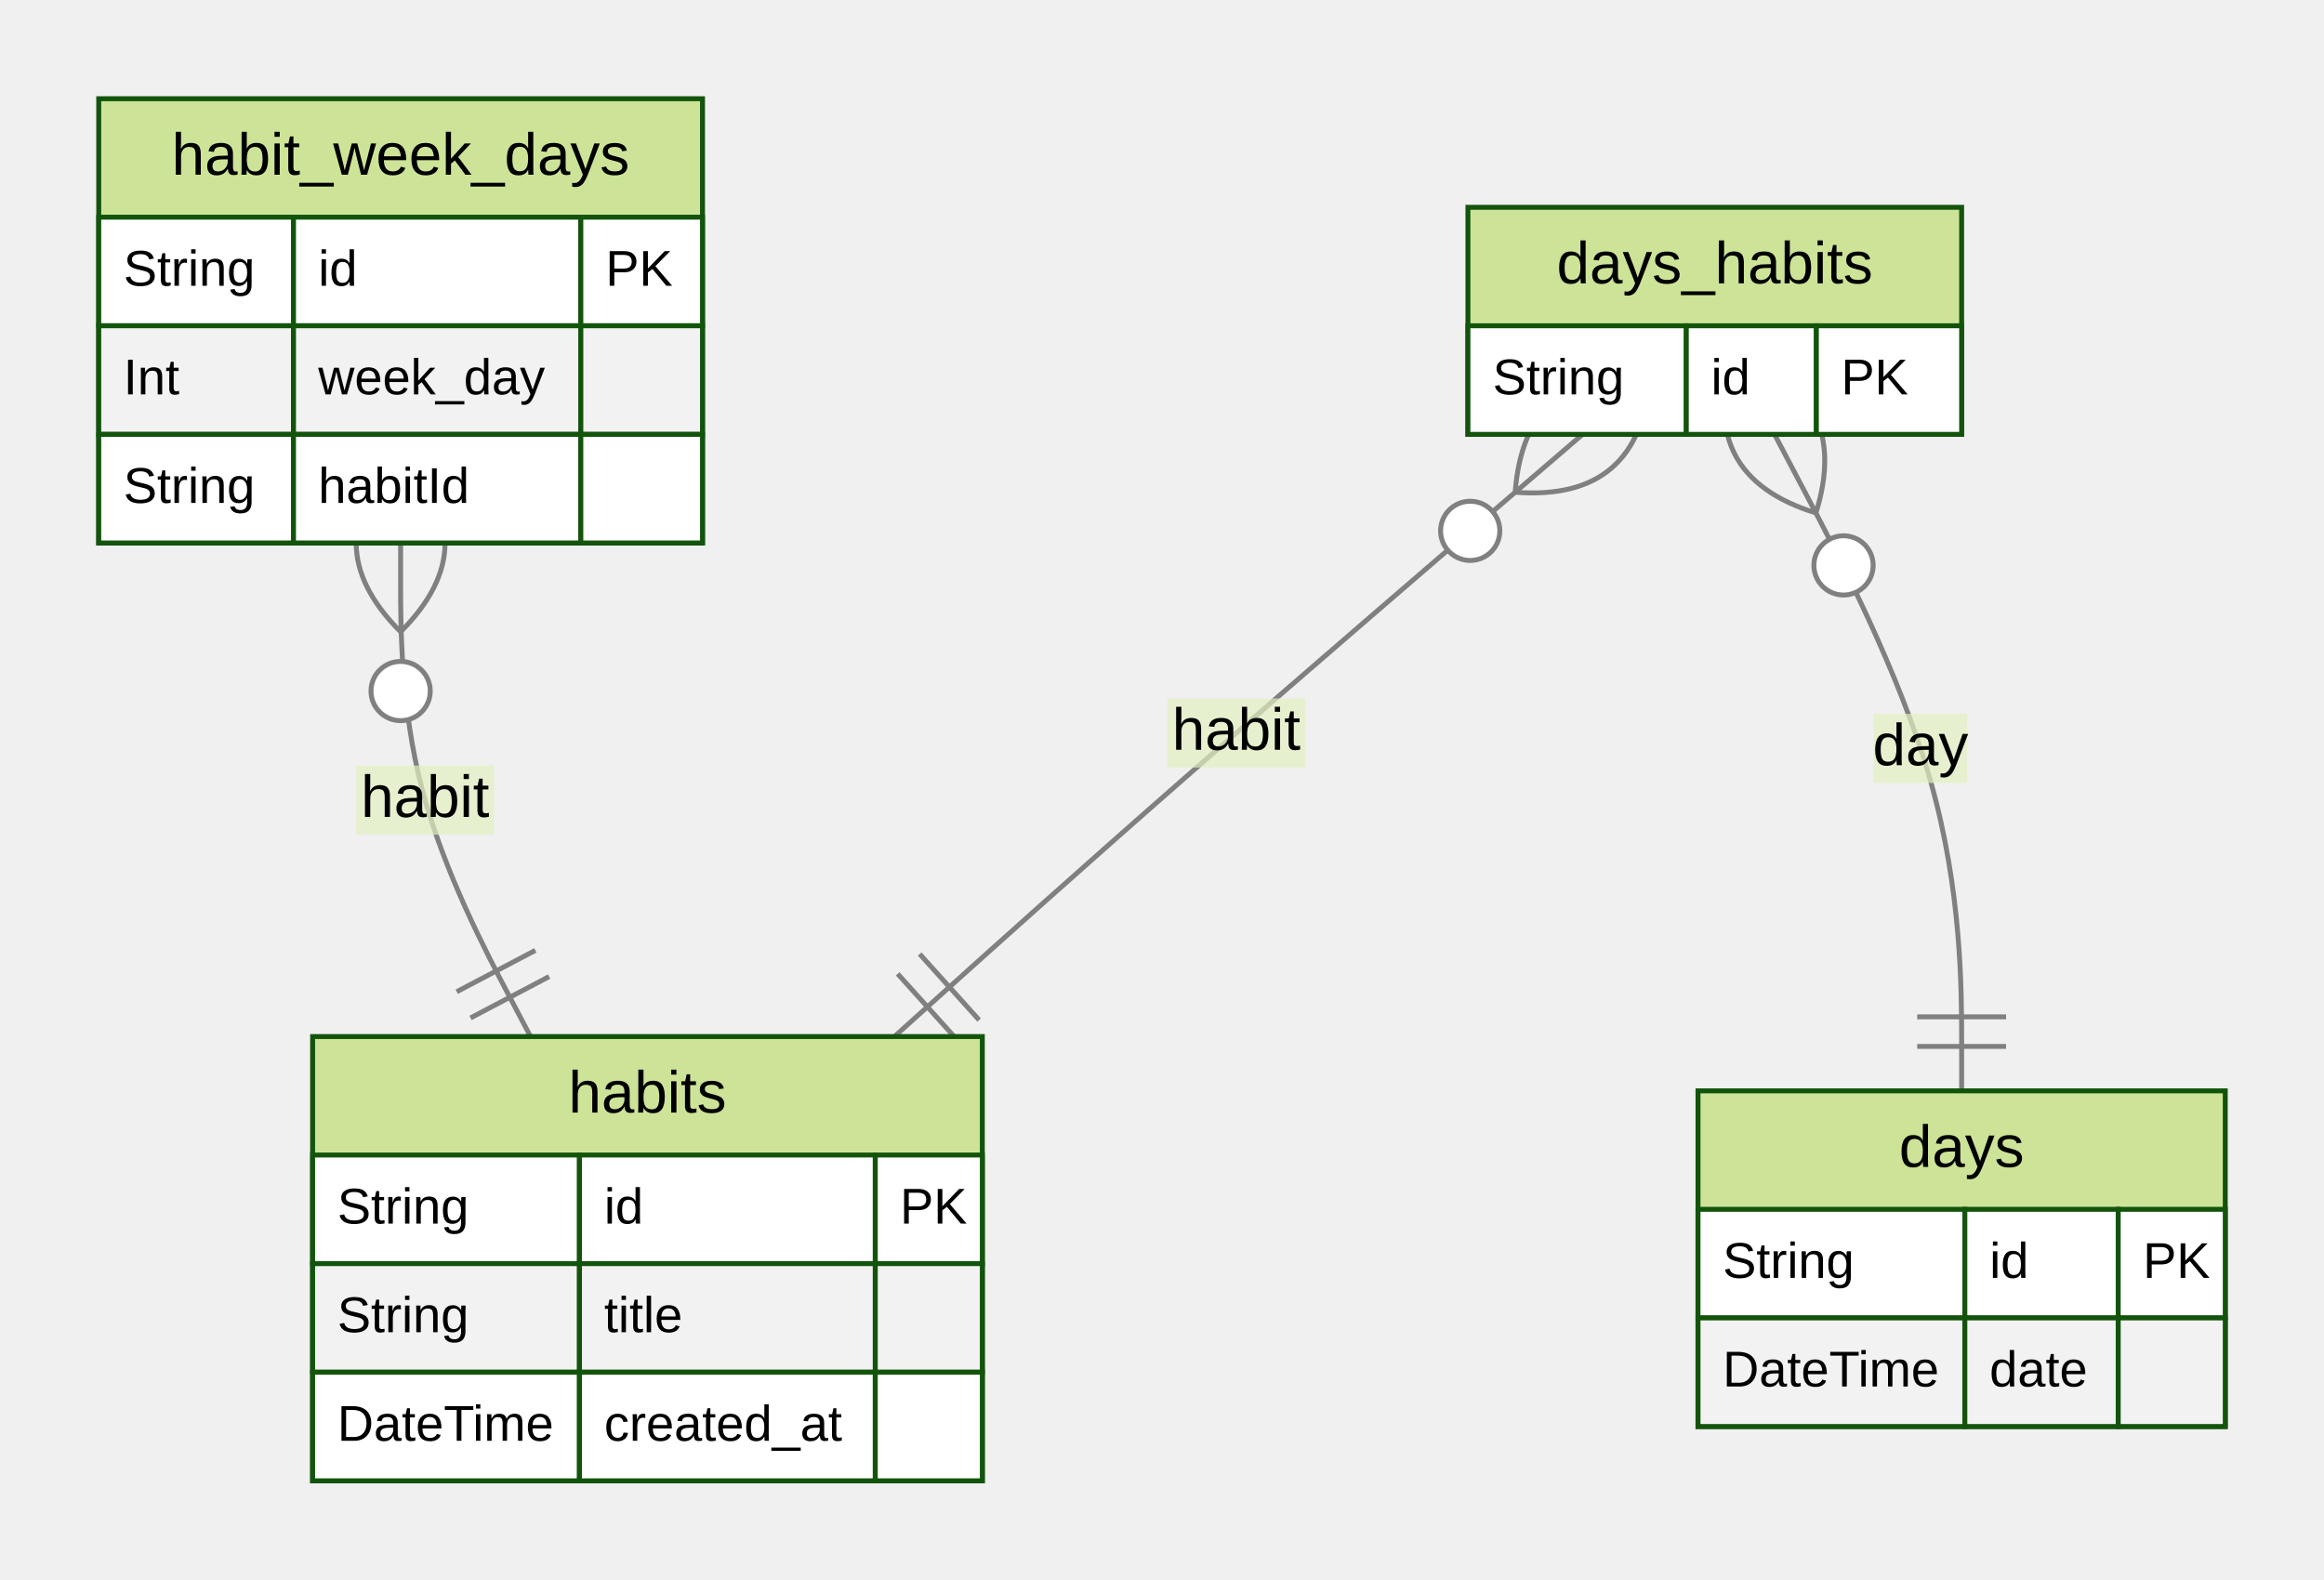
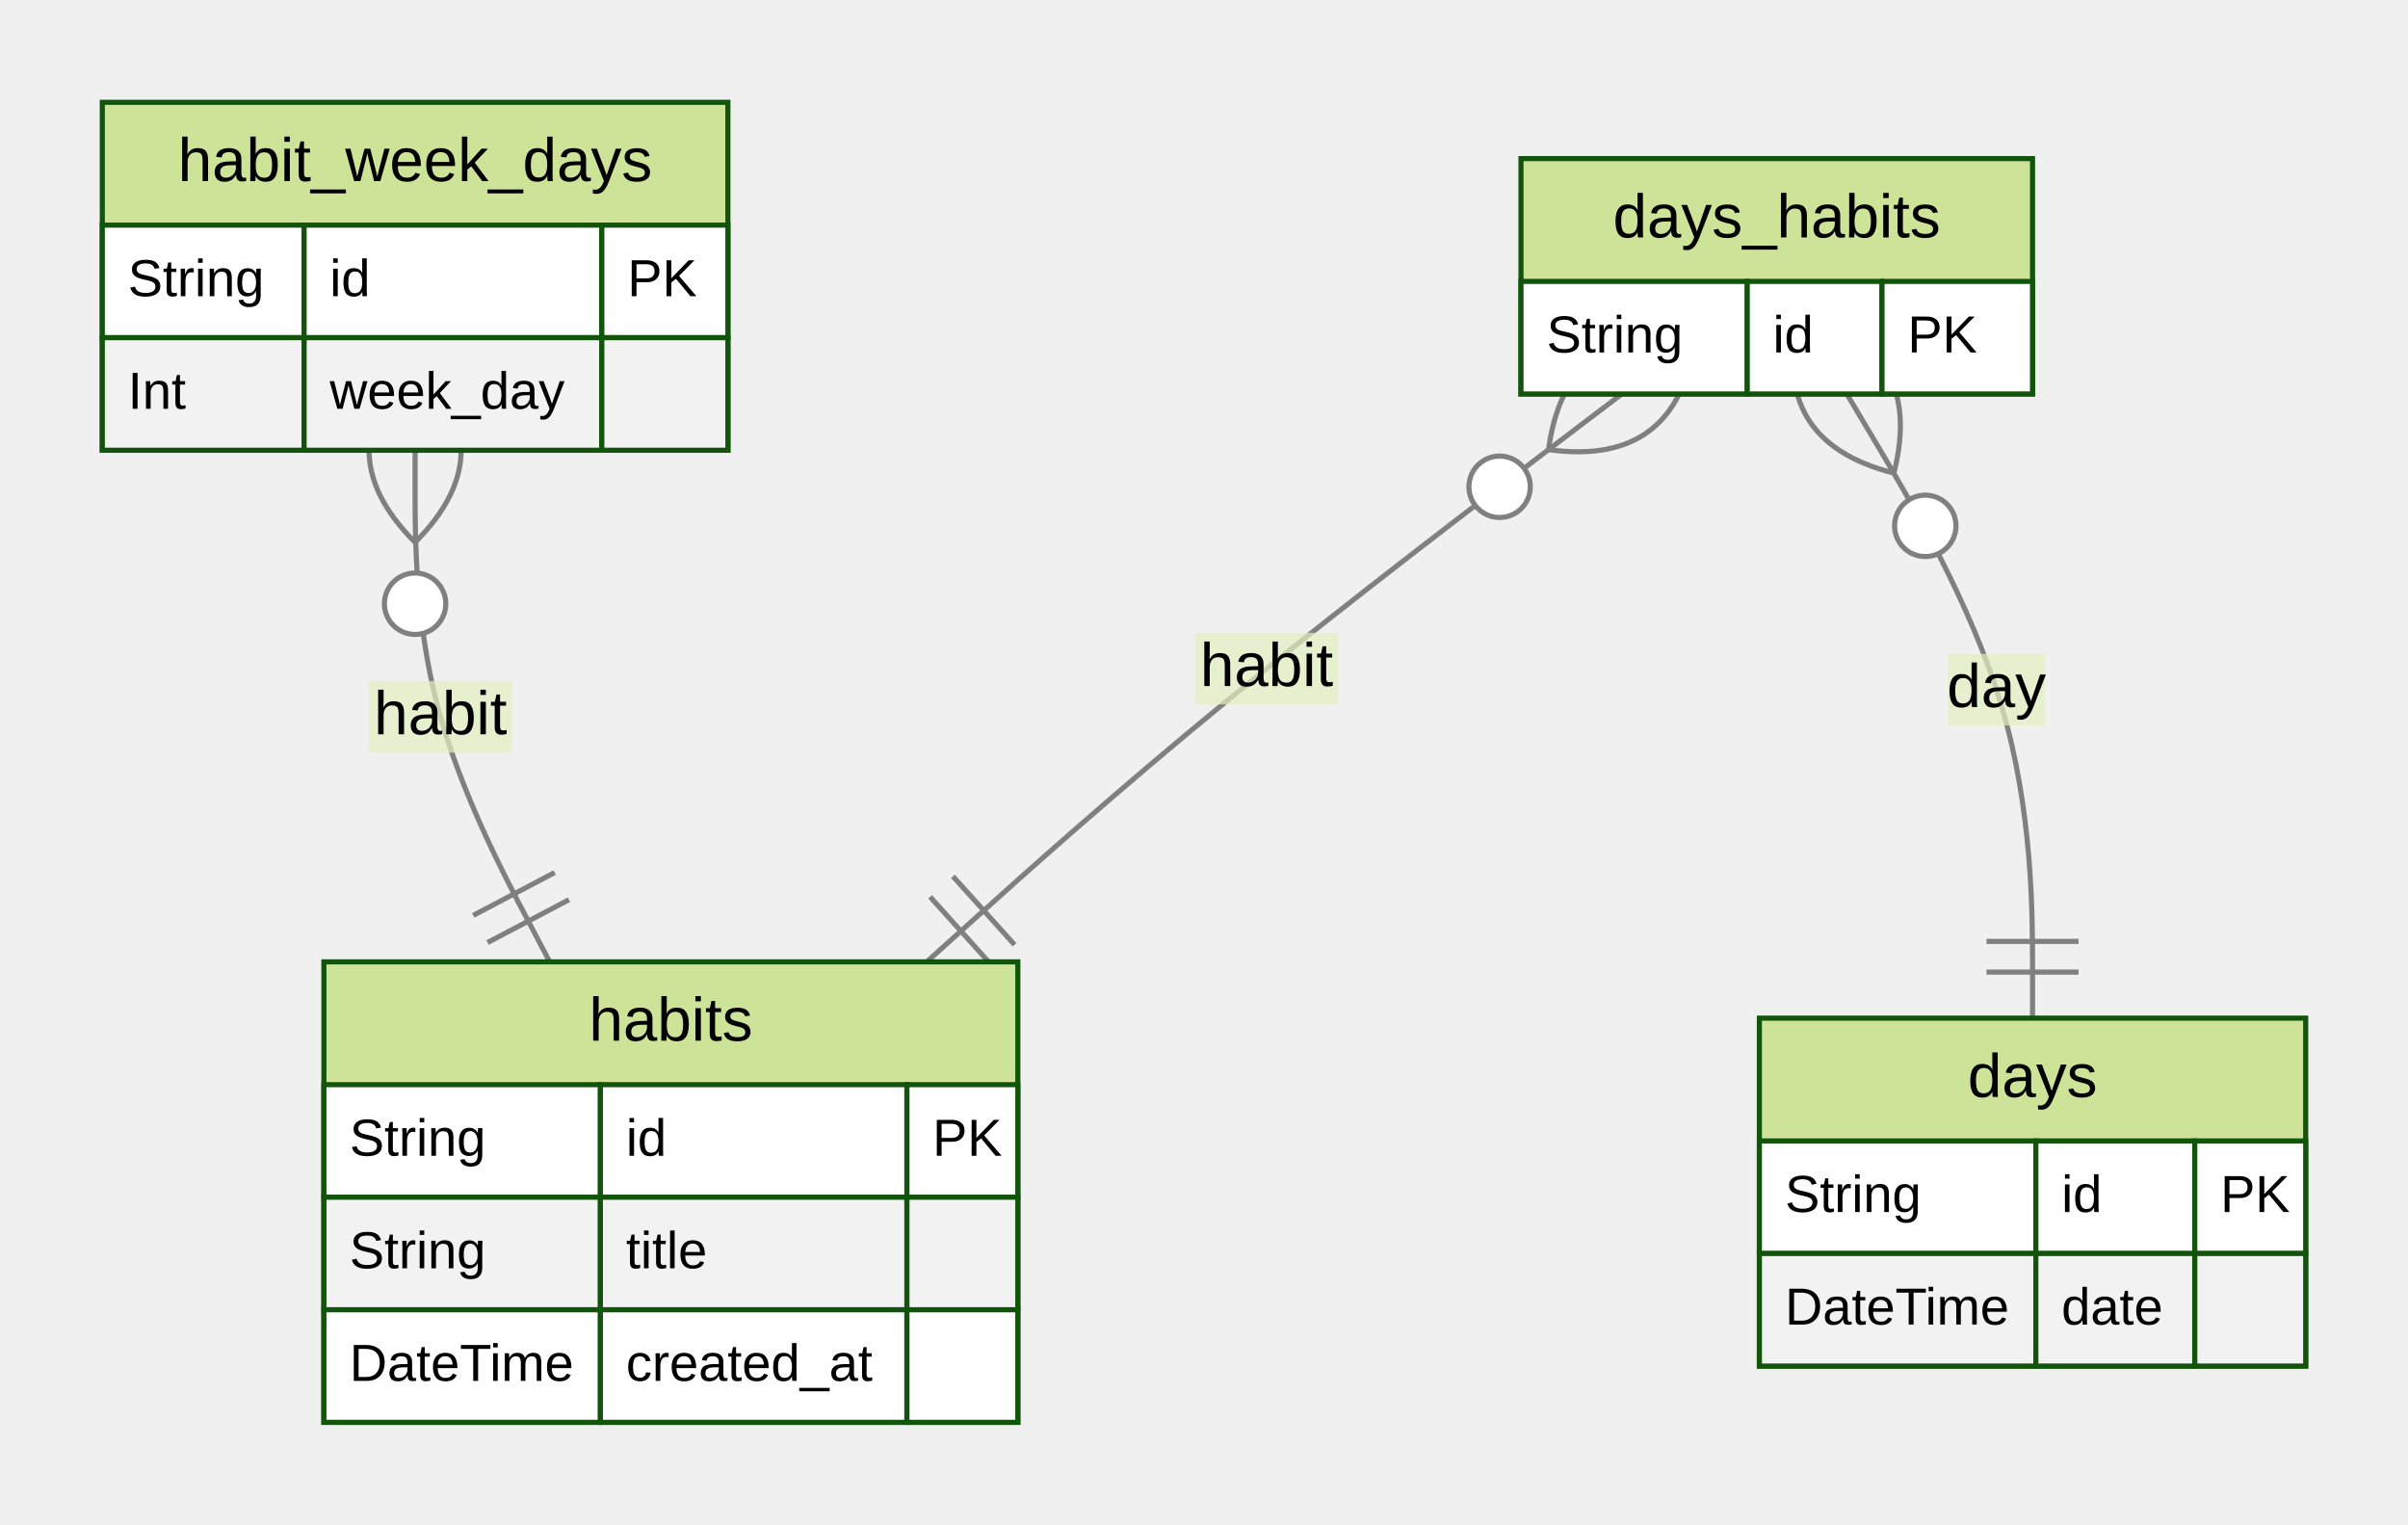
- <svg xmlns="http://www.w3.org/2000/svg" aria-roledescription="er" viewBox="0 0 470.73 320" style="max-width: 470.73px; background-color: white;" width="100%" id="mermaid-0">
+ <svg xmlns="http://www.w3.org/2000/svg" aria-roledescription="er" viewBox="0 0 470.73 298" style="max-width: 470.73px; background-color: white;" width="100%" id="mermaid-0">
  <style>#mermaid-0{font-family:"trebuchet ms",verdana,arial,sans-serif;font-size:16px;fill:#000000;}#mermaid-0 .error-icon{fill:#552222;}#mermaid-0 .error-text{fill:#552222;stroke:#552222;}#mermaid-0 .edge-thickness-normal{stroke-width:2px;}#mermaid-0 .edge-thickness-thick{stroke-width:3.5px;}#mermaid-0 .edge-pattern-solid{stroke-dasharray:0;}#mermaid-0 .edge-pattern-dashed{stroke-dasharray:3;}#mermaid-0 .edge-pattern-dotted{stroke-dasharray:2;}#mermaid-0 .marker{fill:#000000;stroke:#000000;}#mermaid-0 .marker.cross{stroke:#000000;}#mermaid-0 svg{font-family:"trebuchet ms",verdana,arial,sans-serif;font-size:16px;}#mermaid-0 .entityBox{fill:#cde498;stroke:#13540c;}#mermaid-0 .attributeBoxOdd{fill:#ffffff;stroke:#13540c;}#mermaid-0 .attributeBoxEven{fill:#f2f2f2;stroke:#13540c;}#mermaid-0 .relationshipLabelBox{fill:hsl(78.158, 58.462%, 84.51%);opacity:0.7;background-color:hsl(78.158, 58.462%, 84.51%);}#mermaid-0 .relationshipLabelBox rect{opacity:0.5;}#mermaid-0 .relationshipLine{stroke:#000000;}#mermaid-0 .entityTitleText{text-anchor:middle;font-size:18px;fill:#000000;}#mermaid-0 :root{--mermaid-font-family:"trebuchet ms",verdana,arial,sans-serif;}</style>
  <g />
  <defs>
    <marker orient="auto" markerHeight="18" markerWidth="18" refY="9" refX="0" id="ONLY_ONE_START">
      <path d="M9,0 L9,18 M15,0 L15,18" fill="none" stroke="gray" />
    </marker>
  </defs>
  <defs>
    <marker orient="auto" markerHeight="18" markerWidth="18" refY="9" refX="18" id="ONLY_ONE_END">
      <path d="M3,0 L3,18 M9,0 L9,18" fill="none" stroke="gray" />
    </marker>
  </defs>
  <defs>
    <marker orient="auto" markerHeight="18" markerWidth="30" refY="9" refX="0" id="ZERO_OR_ONE_START">
      <circle r="6" cy="9" cx="21" fill="white" stroke="gray" />
      <path d="M9,0 L9,18" fill="none" stroke="gray" />
    </marker>
  </defs>
  <defs>
    <marker orient="auto" markerHeight="18" markerWidth="30" refY="9" refX="30" id="ZERO_OR_ONE_END">
      <circle r="6" cy="9" cx="9" fill="white" stroke="gray" />
      <path d="M21,0 L21,18" fill="none" stroke="gray" />
    </marker>
  </defs>
  <defs>
    <marker orient="auto" markerHeight="36" markerWidth="45" refY="18" refX="18" id="ONE_OR_MORE_START">
      <path d="M0,18 Q 18,0 36,18 Q 18,36 0,18 M42,9 L42,27" fill="none" stroke="gray" />
    </marker>
  </defs>
  <defs>
    <marker orient="auto" markerHeight="36" markerWidth="45" refY="18" refX="27" id="ONE_OR_MORE_END">
      <path d="M3,9 L3,27 M9,18 Q27,0 45,18 Q27,36 9,18" fill="none" stroke="gray" />
    </marker>
  </defs>
  <defs>
    <marker orient="auto" markerHeight="36" markerWidth="57" refY="18" refX="18" id="ZERO_OR_MORE_START">
      <circle r="6" cy="18" cx="48" fill="white" stroke="gray" />
      <path d="M0,18 Q18,0 36,18 Q18,36 0,18" fill="none" stroke="gray" />
    </marker>
  </defs>
  <defs>
    <marker orient="auto" markerHeight="36" markerWidth="57" refY="18" refX="39" id="ZERO_OR_MORE_END">
      <circle r="6" cy="18" cx="9" fill="white" stroke="gray" />
      <path d="M21,18 Q39,0 57,18 Q39,36 21,18" fill="none" stroke="gray" />
    </marker>
  </defs>
-   <path style="stroke: gray; fill: none;" marker-start="url(#ZERO_OR_MORE_START)" marker-end="url(#ONLY_ONE_END)" d="M81.146,110L81.146,118.333C81.146,126.667,81.146,143.333,85.532,160C89.918,176.667,98.69,193.333,103.076,201.667L107.462,210" class="er relationshipLine" />
-   <path style="stroke: gray; fill: none;" marker-start="url(#ZERO_OR_MORE_START)" marker-end="url(#ONLY_ONE_END)" d="M359.437,88L365.753,100C372.068,112,384.7,136,391.016,158.167C397.332,180.333,397.332,200.667,397.332,210.833L397.332,221" class="er relationshipLine" />
-   <path style="stroke: gray; fill: none;" marker-start="url(#ZERO_OR_MORE_START)" marker-end="url(#ONLY_ONE_END)" d="M320.552,88L306.58,100C292.608,112,264.664,136,241.431,156.333C218.198,176.667,199.676,193.333,190.416,201.667L181.155,210" class="er relationshipLine" />
-   <g transform="translate(63.32098,210 )" id="entity-habits-6f93334a-f134-421c-b89b-d24acccc0b0f">
+   <path style="stroke: gray; fill: none;" marker-start="url(#ZERO_OR_MORE_START)" marker-end="url(#ONLY_ONE_END)" d="M81.146,88L81.146,96.333C81.146,104.667,81.146,121.333,85.532,138C89.918,154.667,98.69,171.333,103.076,179.667L107.462,188" class="er relationshipLine" />
+   <path style="stroke: gray; fill: none;" marker-start="url(#ZERO_OR_MORE_START)" marker-end="url(#ONLY_ONE_END)" d="M361.022,77L367.074,87.167C373.125,97.333,385.228,117.667,391.28,138C397.332,158.333,397.332,178.667,397.332,188.833L397.332,199" class="er relationshipLine" />
+   <path style="stroke: gray; fill: none;" marker-start="url(#ZERO_OR_MORE_START)" marker-end="url(#ONLY_ONE_END)" d="M317.045,77L303.657,87.167C290.27,97.333,263.495,117.667,240.846,136.167C218.198,154.667,199.676,171.333,190.416,179.667L181.155,188" class="er relationshipLine" />
+   <g transform="translate(63.32098,188 )" id="entity-habits-7be23fb5-fd91-4f8f-b206-2873c05ccbad">
    <rect height="90" width="135.651" y="0" x="0" class="er entityBox" />
-     <text style="dominant-baseline: middle; text-anchor: middle; font-size: 12px;" transform="translate(67.8255,12)" y="0" x="0" id="text-entity-habits-6f93334a-f134-421c-b89b-d24acccc0b0f" class="er entityLabel">habits</text>
+     <text style="dominant-baseline: middle; text-anchor: middle; font-size: 12px;" transform="translate(67.8255,12)" y="0" x="0" id="text-entity-habits-7be23fb5-fd91-4f8f-b206-2873c05ccbad" class="er entityLabel">habits</text>
    <rect height="22" width="54.048" y="24" x="0" class="er attributeBoxOdd" />
-     <text style="dominant-baseline: middle; font-size: 10.2px;" transform="translate(5,35)" y="0" x="0" id="text-entity-habits-6f93334a-f134-421c-b89b-d24acccc0b0f-attr-1-type" class="er entityLabel">String</text>
+     <text style="dominant-baseline: middle; font-size: 10.2px;" transform="translate(5,35)" y="0" x="0" id="text-entity-habits-7be23fb5-fd91-4f8f-b206-2873c05ccbad-attr-1-type" class="er entityLabel">String</text>
    <rect height="22" width="59.922" y="24" x="54.048" class="er attributeBoxOdd" />
-     <text style="dominant-baseline: middle; font-size: 10.2px;" transform="translate(59.0484,35)" y="0" x="0" id="text-entity-habits-6f93334a-f134-421c-b89b-d24acccc0b0f-attr-1-name" class="er entityLabel">id</text>
+     <text style="dominant-baseline: middle; font-size: 10.2px;" transform="translate(59.0484,35)" y="0" x="0" id="text-entity-habits-7be23fb5-fd91-4f8f-b206-2873c05ccbad-attr-1-name" class="er entityLabel">id</text>
    <rect height="22" width="21.681" y="24" x="113.97" class="er attributeBoxOdd" />
-     <text style="dominant-baseline: middle; font-size: 10.2px;" transform="translate(118.9703,35)" y="0" x="0" id="text-entity-habits-6f93334a-f134-421c-b89b-d24acccc0b0f-attr-1-key" class="er entityLabel">PK</text>
+     <text style="dominant-baseline: middle; font-size: 10.2px;" transform="translate(118.9703,35)" y="0" x="0" id="text-entity-habits-7be23fb5-fd91-4f8f-b206-2873c05ccbad-attr-1-key" class="er entityLabel">PK</text>
    <rect height="22" width="54.048" y="46" x="0" class="er attributeBoxEven" />
-     <text style="dominant-baseline: middle; font-size: 10.2px;" transform="translate(5,57)" y="0" x="0" id="text-entity-habits-6f93334a-f134-421c-b89b-d24acccc0b0f-attr-2-type" class="er entityLabel">String</text>
+     <text style="dominant-baseline: middle; font-size: 10.2px;" transform="translate(5,57)" y="0" x="0" id="text-entity-habits-7be23fb5-fd91-4f8f-b206-2873c05ccbad-attr-2-type" class="er entityLabel">String</text>
    <rect height="22" width="59.922" y="46" x="54.048" class="er attributeBoxEven" />
-     <text style="dominant-baseline: middle; font-size: 10.2px;" transform="translate(59.0484,57)" y="0" x="0" id="text-entity-habits-6f93334a-f134-421c-b89b-d24acccc0b0f-attr-2-name" class="er entityLabel">title</text>
+     <text style="dominant-baseline: middle; font-size: 10.2px;" transform="translate(59.0484,57)" y="0" x="0" id="text-entity-habits-7be23fb5-fd91-4f8f-b206-2873c05ccbad-attr-2-name" class="er entityLabel">title</text>
    <rect height="22" width="21.681" y="46" x="113.97" class="er attributeBoxEven" />
-     <text style="dominant-baseline: middle; font-size: 10.2px;" transform="translate(118.9703,57)" y="0" x="0" id="text-entity-habits-6f93334a-f134-421c-b89b-d24acccc0b0f-attr-2-key" class="er entityLabel" />
+     <text style="dominant-baseline: middle; font-size: 10.2px;" transform="translate(118.9703,57)" y="0" x="0" id="text-entity-habits-7be23fb5-fd91-4f8f-b206-2873c05ccbad-attr-2-key" class="er entityLabel" />
    <rect height="22" width="54.048" y="68" x="0" class="er attributeBoxOdd" />
-     <text style="dominant-baseline: middle; font-size: 10.2px;" transform="translate(5,79)" y="0" x="0" id="text-entity-habits-6f93334a-f134-421c-b89b-d24acccc0b0f-attr-3-type" class="er entityLabel">DateTime</text>
+     <text style="dominant-baseline: middle; font-size: 10.2px;" transform="translate(5,79)" y="0" x="0" id="text-entity-habits-7be23fb5-fd91-4f8f-b206-2873c05ccbad-attr-3-type" class="er entityLabel">DateTime</text>
    <rect height="22" width="59.922" y="68" x="54.048" class="er attributeBoxOdd" />
-     <text style="dominant-baseline: middle; font-size: 10.2px;" transform="translate(59.0484,79)" y="0" x="0" id="text-entity-habits-6f93334a-f134-421c-b89b-d24acccc0b0f-attr-3-name" class="er entityLabel">created_at</text>
+     <text style="dominant-baseline: middle; font-size: 10.2px;" transform="translate(59.0484,79)" y="0" x="0" id="text-entity-habits-7be23fb5-fd91-4f8f-b206-2873c05ccbad-attr-3-name" class="er entityLabel">created_at</text>
    <rect height="22" width="21.681" y="68" x="113.97" class="er attributeBoxOdd" />
-     <text style="dominant-baseline: middle; font-size: 10.2px;" transform="translate(118.9703,79)" y="0" x="0" id="text-entity-habits-6f93334a-f134-421c-b89b-d24acccc0b0f-attr-3-key" class="er entityLabel" />
+     <text style="dominant-baseline: middle; font-size: 10.2px;" transform="translate(118.9703,79)" y="0" x="0" id="text-entity-habits-7be23fb5-fd91-4f8f-b206-2873c05ccbad-attr-3-key" class="er entityLabel" />
  </g>
-   <g transform="translate(20,20 )" id="entity-habitweekdays-9f00c5f0-b7ab-4076-a8b5-df94f0faea6c">
-     <rect height="90" width="122.293" y="0" x="0" class="er entityBox" />
-     <text style="dominant-baseline: middle; text-anchor: middle; font-size: 12px;" transform="translate(61.14648,12)" y="0" x="0" id="text-entity-habitweekdays-9f00c5f0-b7ab-4076-a8b5-df94f0faea6c" class="er entityLabel">habit_week_days</text>
+   <g transform="translate(20,20 )" id="entity-habitweekdays-b7fc3975-0c7c-4312-a29f-85cdf3ce50a5">
+     <rect height="68" width="122.293" y="0" x="0" class="er entityBox" />
+     <text style="dominant-baseline: middle; text-anchor: middle; font-size: 12px;" transform="translate(61.14648,12)" y="0" x="0" id="text-entity-habitweekdays-b7fc3975-0c7c-4312-a29f-85cdf3ce50a5" class="er entityLabel">habit_week_days</text>
    <rect height="22" width="39.449" y="24" x="0" class="er attributeBoxOdd" />
-     <text style="dominant-baseline: middle; font-size: 10.2px;" transform="translate(5,35)" y="0" x="0" id="text-entity-habitweekdays-9f00c5f0-b7ab-4076-a8b5-df94f0faea6c-attr-1-type" class="er entityLabel">String</text>
+     <text style="dominant-baseline: middle; font-size: 10.2px;" transform="translate(5,35)" y="0" x="0" id="text-entity-habitweekdays-b7fc3975-0c7c-4312-a29f-85cdf3ce50a5-attr-1-type" class="er entityLabel">String</text>
    <rect height="22" width="58.199" y="24" x="39.449" class="er attributeBoxOdd" />
-     <text style="dominant-baseline: middle; font-size: 10.2px;" transform="translate(44.44887,35)" y="0" x="0" id="text-entity-habitweekdays-9f00c5f0-b7ab-4076-a8b5-df94f0faea6c-attr-1-name" class="er entityLabel">id</text>
+     <text style="dominant-baseline: middle; font-size: 10.2px;" transform="translate(44.44887,35)" y="0" x="0" id="text-entity-habitweekdays-b7fc3975-0c7c-4312-a29f-85cdf3ce50a5-attr-1-name" class="er entityLabel">id</text>
    <rect height="22" width="24.645" y="24" x="97.648" class="er attributeBoxOdd" />
-     <text style="dominant-baseline: middle; font-size: 10.2px;" transform="translate(102.6477,35)" y="0" x="0" id="text-entity-habitweekdays-9f00c5f0-b7ab-4076-a8b5-df94f0faea6c-attr-1-key" class="er entityLabel">PK</text>
+     <text style="dominant-baseline: middle; font-size: 10.2px;" transform="translate(102.6477,35)" y="0" x="0" id="text-entity-habitweekdays-b7fc3975-0c7c-4312-a29f-85cdf3ce50a5-attr-1-key" class="er entityLabel">PK</text>
    <rect height="22" width="39.449" y="46" x="0" class="er attributeBoxEven" />
-     <text style="dominant-baseline: middle; font-size: 10.2px;" transform="translate(5,57)" y="0" x="0" id="text-entity-habitweekdays-9f00c5f0-b7ab-4076-a8b5-df94f0faea6c-attr-2-type" class="er entityLabel">Int</text>
+     <text style="dominant-baseline: middle; font-size: 10.2px;" transform="translate(5,57)" y="0" x="0" id="text-entity-habitweekdays-b7fc3975-0c7c-4312-a29f-85cdf3ce50a5-attr-2-type" class="er entityLabel">Int</text>
    <rect height="22" width="58.199" y="46" x="39.449" class="er attributeBoxEven" />
-     <text style="dominant-baseline: middle; font-size: 10.2px;" transform="translate(44.44887,57)" y="0" x="0" id="text-entity-habitweekdays-9f00c5f0-b7ab-4076-a8b5-df94f0faea6c-attr-2-name" class="er entityLabel">week_day</text>
+     <text style="dominant-baseline: middle; font-size: 10.2px;" transform="translate(44.44887,57)" y="0" x="0" id="text-entity-habitweekdays-b7fc3975-0c7c-4312-a29f-85cdf3ce50a5-attr-2-name" class="er entityLabel">week_day</text>
    <rect height="22" width="24.645" y="46" x="97.648" class="er attributeBoxEven" />
-     <text style="dominant-baseline: middle; font-size: 10.2px;" transform="translate(102.6477,57)" y="0" x="0" id="text-entity-habitweekdays-9f00c5f0-b7ab-4076-a8b5-df94f0faea6c-attr-2-key" class="er entityLabel" />
-     <rect height="22" width="39.449" y="68" x="0" class="er attributeBoxOdd" />
-     <text style="dominant-baseline: middle; font-size: 10.2px;" transform="translate(5,79)" y="0" x="0" id="text-entity-habitweekdays-9f00c5f0-b7ab-4076-a8b5-df94f0faea6c-attr-3-type" class="er entityLabel">String</text>
-     <rect height="22" width="58.199" y="68" x="39.449" class="er attributeBoxOdd" />
-     <text style="dominant-baseline: middle; font-size: 10.2px;" transform="translate(44.44887,79)" y="0" x="0" id="text-entity-habitweekdays-9f00c5f0-b7ab-4076-a8b5-df94f0faea6c-attr-3-name" class="er entityLabel">habitId</text>
-     <rect height="22" width="24.645" y="68" x="97.648" class="er attributeBoxOdd" />
-     <text style="dominant-baseline: middle; font-size: 10.2px;" transform="translate(102.6477,79)" y="0" x="0" id="text-entity-habitweekdays-9f00c5f0-b7ab-4076-a8b5-df94f0faea6c-attr-3-key" class="er entityLabel" />
+     <text style="dominant-baseline: middle; font-size: 10.2px;" transform="translate(102.6477,57)" y="0" x="0" id="text-entity-habitweekdays-b7fc3975-0c7c-4312-a29f-85cdf3ce50a5-attr-2-key" class="er entityLabel" />
  </g>
-   <g transform="translate(343.9334,221 )" id="entity-days-8c3d36f6-b3a8-4840-a2d1-b47717f08150">
+   <g transform="translate(343.9334,199 )" id="entity-days-44604dc3-0a7a-4aeb-a9e8-ff98532650ed">
    <rect height="68" width="106.796" y="0" x="0" class="er entityBox" />
-     <text style="dominant-baseline: middle; text-anchor: middle; font-size: 12px;" transform="translate(53.39824,12)" y="0" x="0" id="text-entity-days-8c3d36f6-b3a8-4840-a2d1-b47717f08150" class="er entityLabel">days</text>
+     <text style="dominant-baseline: middle; text-anchor: middle; font-size: 12px;" transform="translate(53.39824,12)" y="0" x="0" id="text-entity-days-44604dc3-0a7a-4aeb-a9e8-ff98532650ed" class="er entityLabel">days</text>
    <rect height="22" width="54.048" y="24" x="0" class="er attributeBoxOdd" />
-     <text style="dominant-baseline: middle; font-size: 10.2px;" transform="translate(5,35)" y="0" x="0" id="text-entity-days-8c3d36f6-b3a8-4840-a2d1-b47717f08150-attr-1-type" class="er entityLabel">String</text>
+     <text style="dominant-baseline: middle; font-size: 10.2px;" transform="translate(5,35)" y="0" x="0" id="text-entity-days-44604dc3-0a7a-4aeb-a9e8-ff98532650ed-attr-1-type" class="er entityLabel">String</text>
    <rect height="22" width="31.067" y="24" x="54.048" class="er attributeBoxOdd" />
-     <text style="dominant-baseline: middle; font-size: 10.2px;" transform="translate(59.0484,35)" y="0" x="0" id="text-entity-days-8c3d36f6-b3a8-4840-a2d1-b47717f08150-attr-1-name" class="er entityLabel">id</text>
+     <text style="dominant-baseline: middle; font-size: 10.2px;" transform="translate(59.0484,35)" y="0" x="0" id="text-entity-days-44604dc3-0a7a-4aeb-a9e8-ff98532650ed-attr-1-name" class="er entityLabel">id</text>
    <rect height="22" width="21.681" y="24" x="85.116" class="er attributeBoxOdd" />
-     <text style="dominant-baseline: middle; font-size: 10.2px;" transform="translate(90.11575,35)" y="0" x="0" id="text-entity-days-8c3d36f6-b3a8-4840-a2d1-b47717f08150-attr-1-key" class="er entityLabel">PK</text>
+     <text style="dominant-baseline: middle; font-size: 10.2px;" transform="translate(90.11575,35)" y="0" x="0" id="text-entity-days-44604dc3-0a7a-4aeb-a9e8-ff98532650ed-attr-1-key" class="er entityLabel">PK</text>
    <rect height="22" width="54.048" y="46" x="0" class="er attributeBoxEven" />
-     <text style="dominant-baseline: middle; font-size: 10.2px;" transform="translate(5,57)" y="0" x="0" id="text-entity-days-8c3d36f6-b3a8-4840-a2d1-b47717f08150-attr-2-type" class="er entityLabel">DateTime</text>
+     <text style="dominant-baseline: middle; font-size: 10.2px;" transform="translate(5,57)" y="0" x="0" id="text-entity-days-44604dc3-0a7a-4aeb-a9e8-ff98532650ed-attr-2-type" class="er entityLabel">DateTime</text>
    <rect height="22" width="31.067" y="46" x="54.048" class="er attributeBoxEven" />
-     <text style="dominant-baseline: middle; font-size: 10.2px;" transform="translate(59.0484,57)" y="0" x="0" id="text-entity-days-8c3d36f6-b3a8-4840-a2d1-b47717f08150-attr-2-name" class="er entityLabel">date</text>
+     <text style="dominant-baseline: middle; font-size: 10.2px;" transform="translate(59.0484,57)" y="0" x="0" id="text-entity-days-44604dc3-0a7a-4aeb-a9e8-ff98532650ed-attr-2-name" class="er entityLabel">date</text>
    <rect height="22" width="21.681" y="46" x="85.116" class="er attributeBoxEven" />
-     <text style="dominant-baseline: middle; font-size: 10.2px;" transform="translate(90.11575,57)" y="0" x="0" id="text-entity-days-8c3d36f6-b3a8-4840-a2d1-b47717f08150-attr-2-key" class="er entityLabel" />
+     <text style="dominant-baseline: middle; font-size: 10.2px;" transform="translate(90.11575,57)" y="0" x="0" id="text-entity-days-44604dc3-0a7a-4aeb-a9e8-ff98532650ed-attr-2-key" class="er entityLabel" />
  </g>
-   <g transform="translate(297.3316,42 )" id="entity-dayshabits-04a403b8-7084-446b-93b2-15ff05f3af25">
+   <g transform="translate(297.3316,31 )" id="entity-dayshabits-3635da9e-f7ab-4b1f-8ce5-27c754256831">
    <rect height="46" width="100" y="0" x="0" class="er entityBox" />
-     <text style="dominant-baseline: middle; text-anchor: middle; font-size: 12px;" transform="translate(50,12)" y="0" x="0" id="text-entity-dayshabits-04a403b8-7084-446b-93b2-15ff05f3af25" class="er entityLabel">days_habits</text>
+     <text style="dominant-baseline: middle; text-anchor: middle; font-size: 12px;" transform="translate(50,12)" y="0" x="0" id="text-entity-dayshabits-3635da9e-f7ab-4b1f-8ce5-27c754256831" class="er entityLabel">days_habits</text>
    <rect height="22" width="44.231" y="24" x="0" class="er attributeBoxOdd" />
-     <text style="dominant-baseline: middle; font-size: 10.2px;" transform="translate(5,35)" y="0" x="0" id="text-entity-dayshabits-04a403b8-7084-446b-93b2-15ff05f3af25-attr-1-type" class="er entityLabel">String</text>
+     <text style="dominant-baseline: middle; font-size: 10.2px;" transform="translate(5,35)" y="0" x="0" id="text-entity-dayshabits-3635da9e-f7ab-4b1f-8ce5-27c754256831-attr-1-type" class="er entityLabel">String</text>
    <rect height="22" width="26.341" y="24" x="44.231" class="er attributeBoxOdd" />
-     <text style="dominant-baseline: middle; font-size: 10.2px;" transform="translate(49.23142,35)" y="0" x="0" id="text-entity-dayshabits-04a403b8-7084-446b-93b2-15ff05f3af25-attr-1-name" class="er entityLabel">id</text>
+     <text style="dominant-baseline: middle; font-size: 10.2px;" transform="translate(49.23142,35)" y="0" x="0" id="text-entity-dayshabits-3635da9e-f7ab-4b1f-8ce5-27c754256831-attr-1-name" class="er entityLabel">id</text>
    <rect height="22" width="29.428" y="24" x="70.572" class="er attributeBoxOdd" />
-     <text style="dominant-baseline: middle; font-size: 10.2px;" transform="translate(75.57222,35)" y="0" x="0" id="text-entity-dayshabits-04a403b8-7084-446b-93b2-15ff05f3af25-attr-1-key" class="er entityLabel">PK</text>
+     <text style="dominant-baseline: middle; font-size: 10.2px;" transform="translate(75.57222,35)" y="0" x="0" id="text-entity-dayshabits-3635da9e-f7ab-4b1f-8ce5-27c754256831-attr-1-key" class="er entityLabel">PK</text>
  </g>
-   <rect height="14" width="27.969" y="155.109" x="72.126" class="er relationshipLabelBox" />
-   <text style="text-anchor: middle; dominant-baseline: middle; font-size: 12px;" y="162.109" x="86.11" id="rel1" class="er relationshipLabel">habit</text>
-   <rect height="14" width="18.99" y="144.626" x="379.499" class="er relationshipLabelBox" />
-   <text style="text-anchor: middle; dominant-baseline: middle; font-size: 12px;" y="151.626" x="388.994" id="rel2" class="er relationshipLabel">day</text>
-   <rect height="14" width="27.969" y="141.495" x="236.426" class="er relationshipLabelBox" />
-   <text style="text-anchor: middle; dominant-baseline: middle; font-size: 12px;" y="148.495" x="250.411" id="rel3" class="er relationshipLabel">habit</text>
+   <rect height="14" width="27.969" y="133.109" x="72.126" class="er relationshipLabelBox" />
+   <text style="text-anchor: middle; dominant-baseline: middle; font-size: 12px;" y="140.109" x="86.11" id="rel1" class="er relationshipLabel">habit</text>
+   <rect height="14" width="18.99" y="127.788" x="380.78" class="er relationshipLabelBox" />
+   <text style="text-anchor: middle; dominant-baseline: middle; font-size: 12px;" y="134.788" x="390.275" id="rel2" class="er relationshipLabel">day</text>
+   <rect height="14" width="27.969" y="123.684" x="233.626" class="er relationshipLabelBox" />
+   <text style="text-anchor: middle; dominant-baseline: middle; font-size: 12px;" y="130.684" x="247.61" id="rel3" class="er relationshipLabel">habit</text>
</svg>
